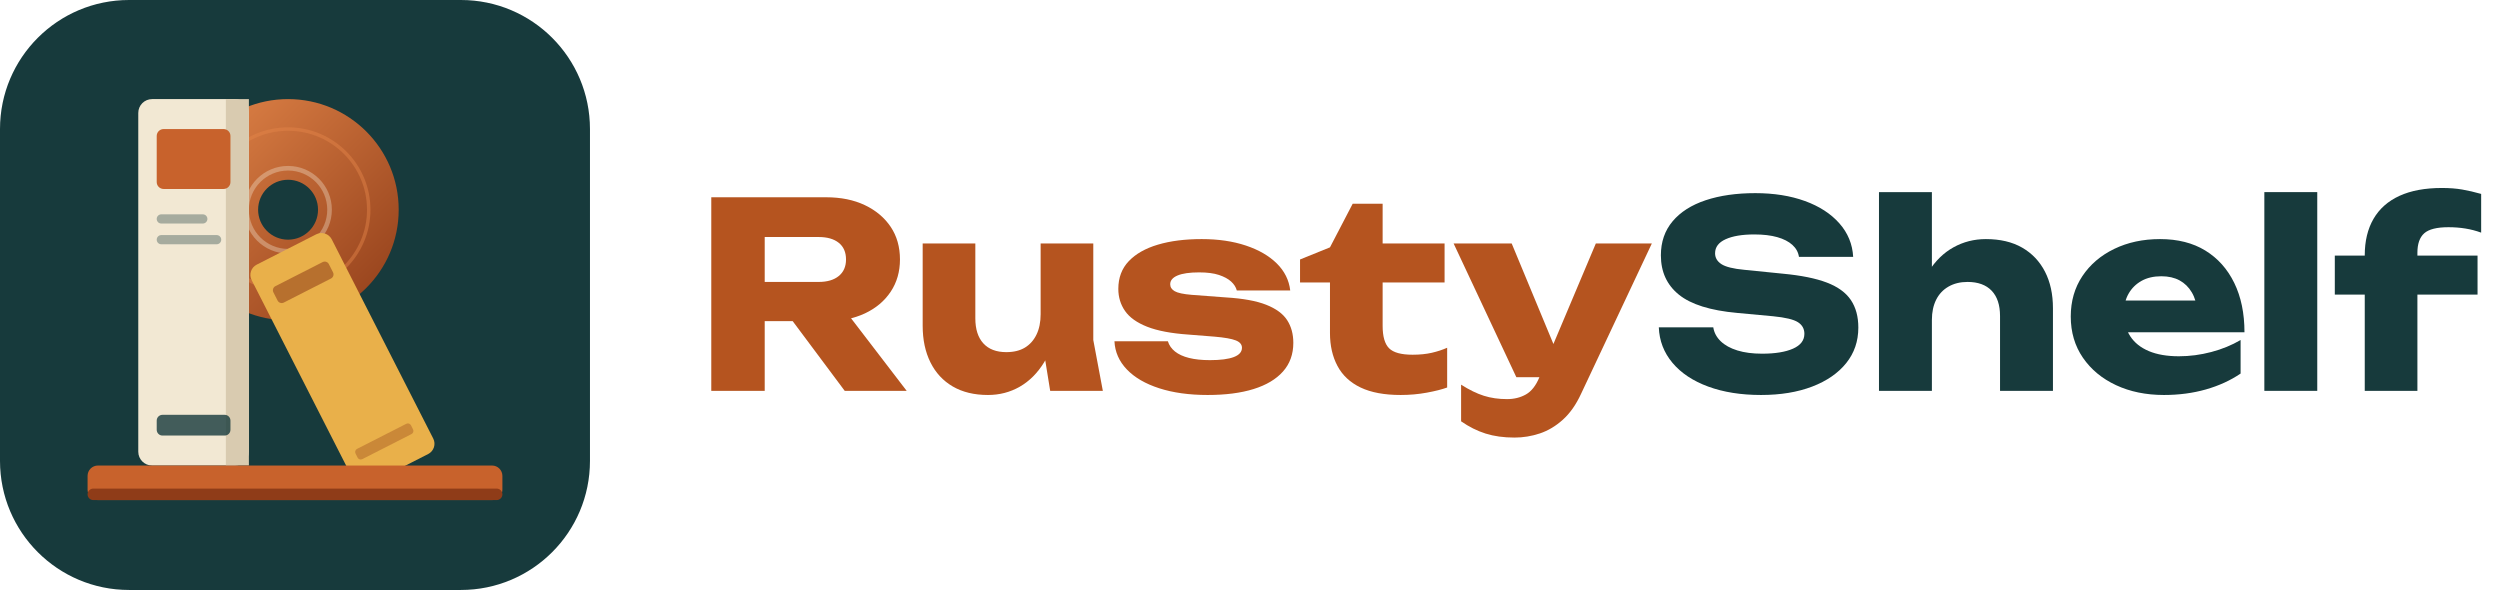
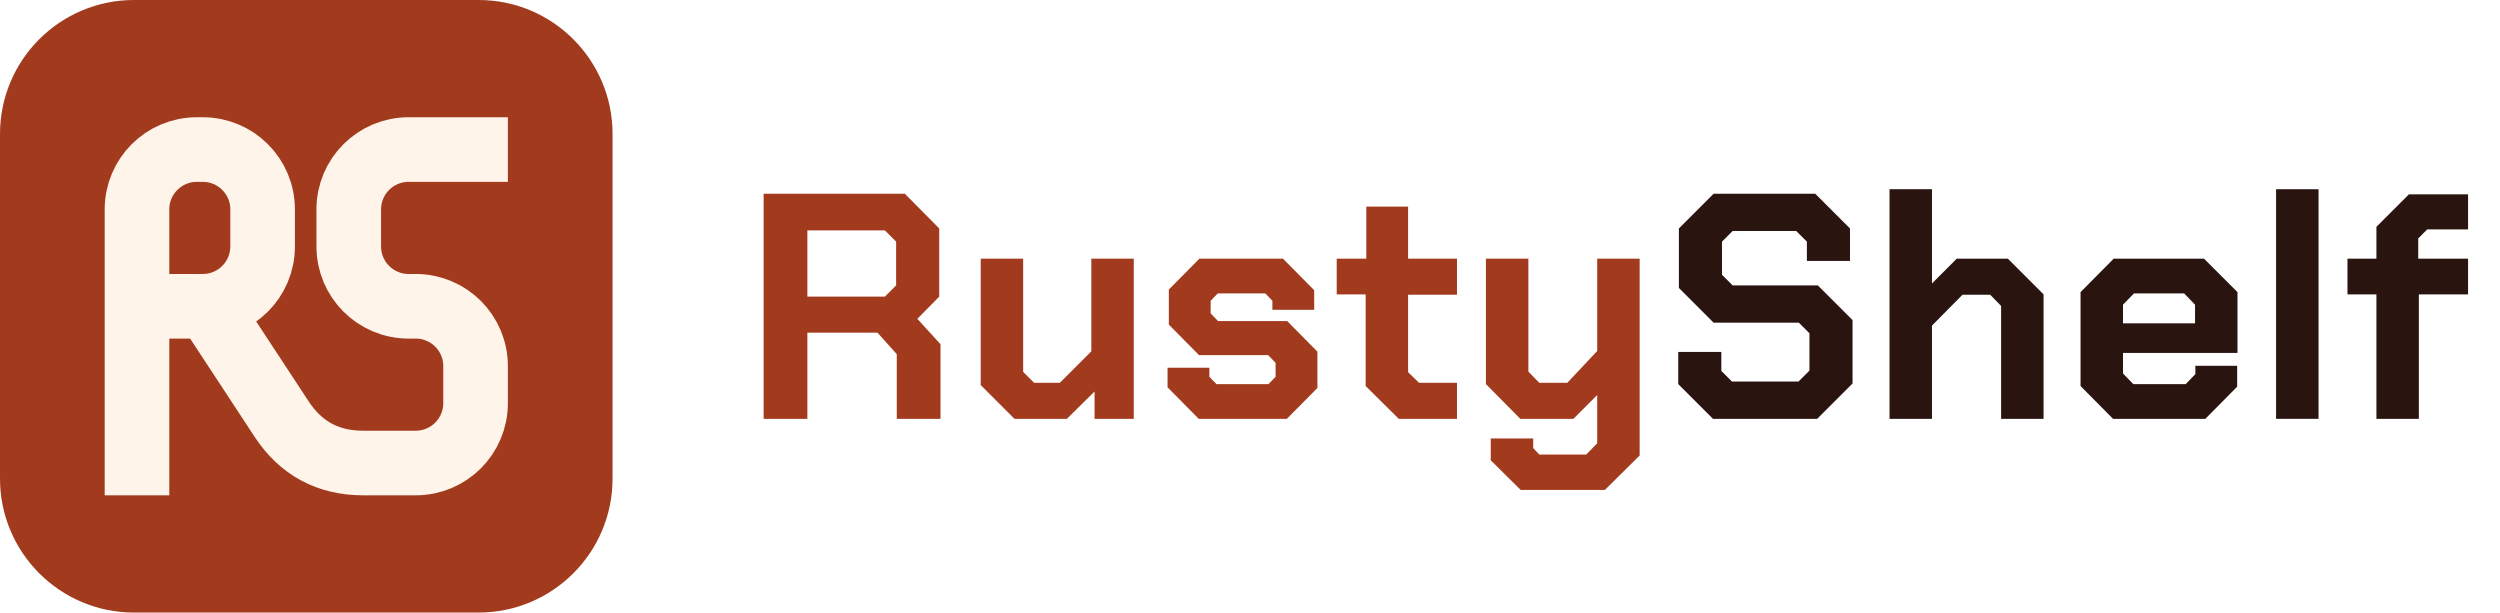
- <svg xmlns="http://www.w3.org/2000/svg" viewBox="0 0 678 160" width="678" height="160" role="img" aria-label="RustyShelf">
+ <svg xmlns="http://www.w3.org/2000/svg" viewBox="0 0 653 160" width="653" height="160" role="img" aria-label="RustyShelf">
  <svg x="0" y="0" width="160" height="160" viewBox="0 0 512 512">
-     <rect width="512" height="512" rx="112" fill="#173a3c" />
-     <defs>
-       <linearGradient id="cu" x1="0" x2="1" y1="0" y2="1">
-         <stop offset="0" stop-color="#e4874a" />
-         <stop offset="1" stop-color="#8f3c18" />
-       </linearGradient>
-     </defs>
-     <circle cx="250" cy="182" r="96" fill="url(#cu)" />
-     <circle cx="250" cy="182" r="70" fill="none" stroke="#e4874a" stroke-opacity=".45" stroke-width="3" />
-     <circle cx="250" cy="182" r="26" fill="#173a3c" />
-     <circle cx="250" cy="182" r="36" fill="none" stroke="#f2e8d3" stroke-opacity=".35" stroke-width="4" />
-     <g transform="rotate(-27 352 404)">
-       <rect x="306" y="190" width="78" height="214" rx="10" fill="#e9b04a" />
-       <rect x="318" y="214" width="54" height="16" rx="4" fill="#8f3c18" fill-opacity=".55" />
-       <rect x="318" y="372" width="54" height="10" rx="3" fill="#8f3c18" fill-opacity=".35" />
+     <rect width="512" height="512" rx="112" fill="#a23b1e" />
+     <g transform="translate(87.5 98.0)" fill="none" stroke="#fff4ea" stroke-width="54" stroke-linejoin="round">
+       <path d="M27,316 V77 A50 50 0 0 1 77,27 H82 A50 50 0 0 1 132,77 V108 A50 50 0 0 1 82,158 H27" />
+       <path d="M86,158 L147.85,252.22 Q172,289 216,289 H260 A50 50 0 0 0 310,239 V208 A50 50 0 0 0 260,158 H254 A50 50 0 0 1 204,108 V77 A50 50 0 0 1 254,27 H337" />
    </g>
-     <rect x="120" y="86" width="96" height="318" rx="12" fill="#f2e8d3" />
-     <rect x="196" y="86" width="20" height="318" fill="#d9cbb0" />
-     <rect x="136" y="112" width="64" height="52" rx="6" fill="#c8622c" />
-     <rect x="136" y="186" width="44" height="8" rx="4" fill="#173a3c" fill-opacity=".35" />
-     <rect x="136" y="204" width="56" height="8" rx="4" fill="#173a3c" fill-opacity=".35" />
-     <rect x="136" y="360" width="64" height="18" rx="5" fill="#173a3c" fill-opacity=".8" />
-     <rect x="76" y="404" width="360" height="30" rx="9" fill="#c8622c" />
-     <rect x="76" y="424" width="360" height="10" rx="5" fill="#8f3c18" />
  </svg>
-   <path d="M202.91 76.46H222.02Q225.52 76.46 227.48 74.85Q229.44 73.24 229.44 70.37Q229.44 67.43 227.48 65.855Q225.52 64.28 222.02 64.28H200.88L207.39 57.35V106.0H192.9V53.5H224.05Q230.07 53.5 234.55 55.635Q239.03 57.77 241.55 61.515Q244.07 65.26 244.07 70.37Q244.07 75.34 241.55 79.12Q239.03 82.9 234.55 85.0Q230.07 87.1 224.05 87.1H202.91ZM210.75 81.43H227.06L245.89 106.0H229.09Z" fill="#b5541f" />
-   <path d="M267.94 107.12Q262.34 107.12 258.385 104.81Q254.43 102.5 252.33 98.265Q250.23 94.03 250.23 88.36V66.03H264.51V86.33Q264.51 90.74 266.68 93.12Q268.85 95.5 272.91 95.5Q275.92 95.5 277.95 94.275Q279.98 93.05 281.1 90.74Q282.22 88.43 282.22 85.21L286.63 87.52Q285.86 93.89 283.165 98.265Q280.47 102.64 276.55 104.88Q272.63 107.12 267.94 107.12ZM284.81 106.0 282.22 89.97V66.03H296.5V92.21L299.09 106.0Z" fill="#b5541f" />
-   <path d="M350.75 92.98Q350.75 97.6 347.95 100.75Q345.15 103.9 339.97 105.51Q334.79 107.12 327.51 107.12Q320.02 107.12 314.385 105.3Q308.75 103.48 305.6 100.19Q302.45 96.9 302.24 92.56H316.73Q317.22 94.17 318.655 95.325Q320.09 96.48 322.47 97.075Q324.85 97.67 328.14 97.67Q332.41 97.67 334.615 96.83Q336.82 95.99 336.82 94.31Q336.82 92.98 335.14 92.315Q333.46 91.65 329.4 91.3L322.33 90.74Q315.26 90.25 311.095 88.605Q306.93 86.96 305.11 84.335Q303.29 81.71 303.29 78.35Q303.29 73.8 306.125 70.825Q308.96 67.85 314.035 66.345Q319.11 64.84 325.9 64.84Q332.62 64.84 337.87 66.59Q343.12 68.34 346.27 71.455Q349.42 74.57 349.91 78.77H335.42Q335.07 77.44 333.88 76.355Q332.69 75.27 330.59 74.57Q328.49 73.87 325.2 73.87Q321.35 73.87 319.355 74.71Q317.36 75.55 317.36 77.09Q317.36 78.28 318.585 78.98Q319.81 79.68 323.17 79.96L332.48 80.66Q339.41 81.08 343.4 82.655Q347.39 84.23 349.07 86.82Q350.75 89.41 350.75 92.98Z" fill="#b5541f" />
-   <path d="M352.57 76.6V70.37L360.69 67.08L366.85 55.25H374.97V66.03H391.77V76.6H374.97V88.36Q374.97 92.7 376.72 94.45Q378.47 96.2 383.09 96.2Q386.03 96.2 388.305 95.675Q390.58 95.15 392.47 94.31V105.09Q390.37 105.86 386.94 106.49Q383.51 107.12 379.87 107.12Q373.22 107.12 368.985 105.09Q364.75 103.06 362.72 99.245Q360.69 95.43 360.69 90.32V76.6Z" fill="#b5541f" />
-   <path d="M410.74 118.67Q406.33 118.67 402.9 117.585Q399.47 116.5 396.25 114.26V104.32Q399.54 106.42 402.41 107.33Q405.28 108.24 408.71 108.24Q411.58 108.24 413.82 106.98Q416.06 105.72 417.46 102.36L432.79 66.03H447.98L428.8 106.77Q426.77 111.18 423.865 113.805Q420.96 116.43 417.6 117.55Q414.24 118.67 410.74 118.67ZM411.23 102.29 394.22 66.03H409.97L425.02 102.29Z" fill="#b5541f" />
-   <path d="M449.87 88.78H464.64Q464.99 90.95 466.67 92.56Q468.35 94.17 471.185 95.045Q474.02 95.92 477.87 95.92Q483.19 95.92 486.27 94.555Q489.35 93.19 489.35 90.53Q489.35 88.5 487.6 87.38Q485.85 86.26 480.88 85.77L471.08 84.86Q460.23 83.88 455.33 79.925Q450.43 75.97 450.43 69.25Q450.43 63.79 453.615 60.01Q456.8 56.23 462.575 54.305Q468.35 52.38 476.05 52.38Q483.61 52.38 489.49 54.515Q495.37 56.65 498.835 60.57Q502.3 64.49 502.58 69.67H487.88Q487.6 67.78 486.095 66.415Q484.59 65.05 482.0 64.315Q479.41 63.58 475.77 63.58Q470.87 63.58 468.0 64.875Q465.13 66.17 465.13 68.69Q465.13 70.51 466.845 71.63Q468.56 72.75 473.04 73.17L483.47 74.22Q490.96 74.92 495.44 76.635Q499.92 78.35 501.95 81.36Q503.98 84.37 503.98 88.85Q503.98 94.38 500.69 98.475Q497.4 102.57 491.45 104.845Q485.5 107.12 477.59 107.12Q469.47 107.12 463.275 104.845Q457.08 102.57 453.58 98.405Q450.08 94.24 449.87 88.78Z" fill="#173a3c" />
-   <path d="M509.58 52.1H523.93V106.0H509.58ZM538.56 64.84Q544.37 64.84 548.395 67.15Q552.42 69.46 554.59 73.66Q556.76 77.86 556.76 83.6V106.0H542.41V85.7Q542.41 81.22 540.135 78.84Q537.86 76.46 533.59 76.46Q530.65 76.46 528.445 77.72Q526.24 78.98 525.085 81.29Q523.93 83.6 523.93 86.75L519.45 84.44Q520.29 78.07 523.02 73.695Q525.75 69.32 529.775 67.08Q533.8 64.84 538.56 64.84Z" fill="#173a3c" />
-   <path d="M586.86 107.12Q579.58 107.12 573.875 104.46Q568.17 101.8 564.88 97.005Q561.59 92.21 561.59 85.84Q561.59 79.61 564.74 74.885Q567.89 70.16 573.385 67.5Q578.88 64.84 585.81 64.84Q593.02 64.84 598.095 67.955Q603.17 71.07 605.935 76.74Q608.7 82.41 608.7 90.11H573.14V81.5H600.65L595.96 84.51Q595.68 81.43 594.42 79.295Q593.16 77.16 591.095 76.04Q589.03 74.92 586.16 74.92Q583.01 74.92 580.77 76.18Q578.53 77.44 577.27 79.645Q576.01 81.85 576.01 84.79Q576.01 88.57 577.725 91.195Q579.44 93.82 582.765 95.22Q586.09 96.62 590.92 96.62Q595.33 96.62 599.705 95.465Q604.08 94.31 607.65 92.21V101.31Q603.52 104.11 598.235 105.615Q592.95 107.12 586.86 107.12Z" fill="#173a3c" />
-   <path d="M614.09 52.1H628.44V106.0H614.09Z" fill="#173a3c" />
-   <path d="M664.0 61.62Q659.31 61.62 657.455 63.265Q655.6 64.91 655.6 68.55V106.0H641.32V69.25Q641.32 63.44 643.7 59.345Q646.08 55.25 650.735 53.115Q655.39 50.98 662.25 50.98Q665.33 50.98 667.745 51.4Q670.16 51.82 672.89 52.59V63.09Q670.79 62.32 668.585 61.97Q666.38 61.62 664.0 61.62ZM633.2 79.89V69.32H671.91V79.89Z" fill="#173a3c" />
+   <path d="M245.66 89.912V109.4H234.236V92.516L229.196 86.888H210.884V109.4H199.46V50.6H236.336L245.324 59.672V77.48L239.612 83.276ZM210.884 77.48H231.128L234.068 74.54V63.116L231.128 60.176H210.884Z" fill="#a23b1e" />
+   <path d="M256.16 100.58V67.568H267.248V97.136L270.104 99.992H276.824L285.056 91.76V67.568H296.144V109.4H285.896V102.26L278.672 109.4H264.98Z" fill="#a23b1e" />
+   <path d="M304.964 101.168V96.044H315.884V98.396L317.732 100.328H331.34L333.188 98.396V94.784L331.256 92.768H313.196L305.3 84.788V75.632L313.28 67.568H335.12L343.268 75.8V80.924H332.348V78.572L330.5 76.64H318.068L316.22 78.572V81.848L318.152 83.864H336.212L344.108 91.844V101.336L336.128 109.4H313.112Z" fill="#a23b1e" />
+   <path d="M356.708 100.832V76.892H349.148V67.568H356.876V53.96H367.796V67.568H380.564V76.976H367.796V97.22L370.652 99.992H380.564V109.4H365.36Z" fill="#a23b1e" />
+   <path d="M428.276 67.568V118.976L419.204 127.964H397.196L389.384 120.236V114.524H400.472V117.044L402.068 118.724H414.332L417.188 115.784V103.184L410.972 109.4H397.112L388.124 100.328V67.568H399.212V97.052L402.068 99.992H409.376L417.188 91.676V67.568Z" fill="#a23b1e" />
+   <path d="M438.356 100.328V91.928H449.612V96.884L452.384 99.656H469.772L472.628 96.8V87.056L469.856 84.284H447.596L438.524 75.212V59.672L447.596 50.6H474.14L483.212 59.672V68.156H471.956V63.116L469.184 60.344H452.552L449.78 63.116V71.768L452.552 74.54H474.812L483.884 83.612V100.16L474.644 109.4H447.428Z" fill="#2a1410" />
+   <path d="M493.544 49.424H504.632V74.036L511.1 67.568H524.456L533.78 76.892V109.4H522.692V79.916L519.836 76.976H512.612L504.632 85.04V109.4H493.544Z" fill="#2a1410" />
+   <path d="M543.44 100.832V76.304L552.092 67.568H575.696L584.432 76.304V92.18H554.528V97.556L557.216 100.328H570.908L573.428 97.724V95.54H584.348V101.0L576.032 109.4H551.924ZM573.344 84.452V79.58L570.488 76.64H557.384L554.528 79.58V84.452Z" fill="#2a1410" />
+   <path d="M594.512 49.424H605.6V109.4H594.512Z" fill="#2a1410" />
+   <path d="M620.72 76.892H613.16V67.568H620.72V59.252L629.204 50.768H644.66V59.924H633.992L631.64 62.276V67.568H644.66V76.892H631.808V109.4H620.72Z" fill="#2a1410" />
</svg>
